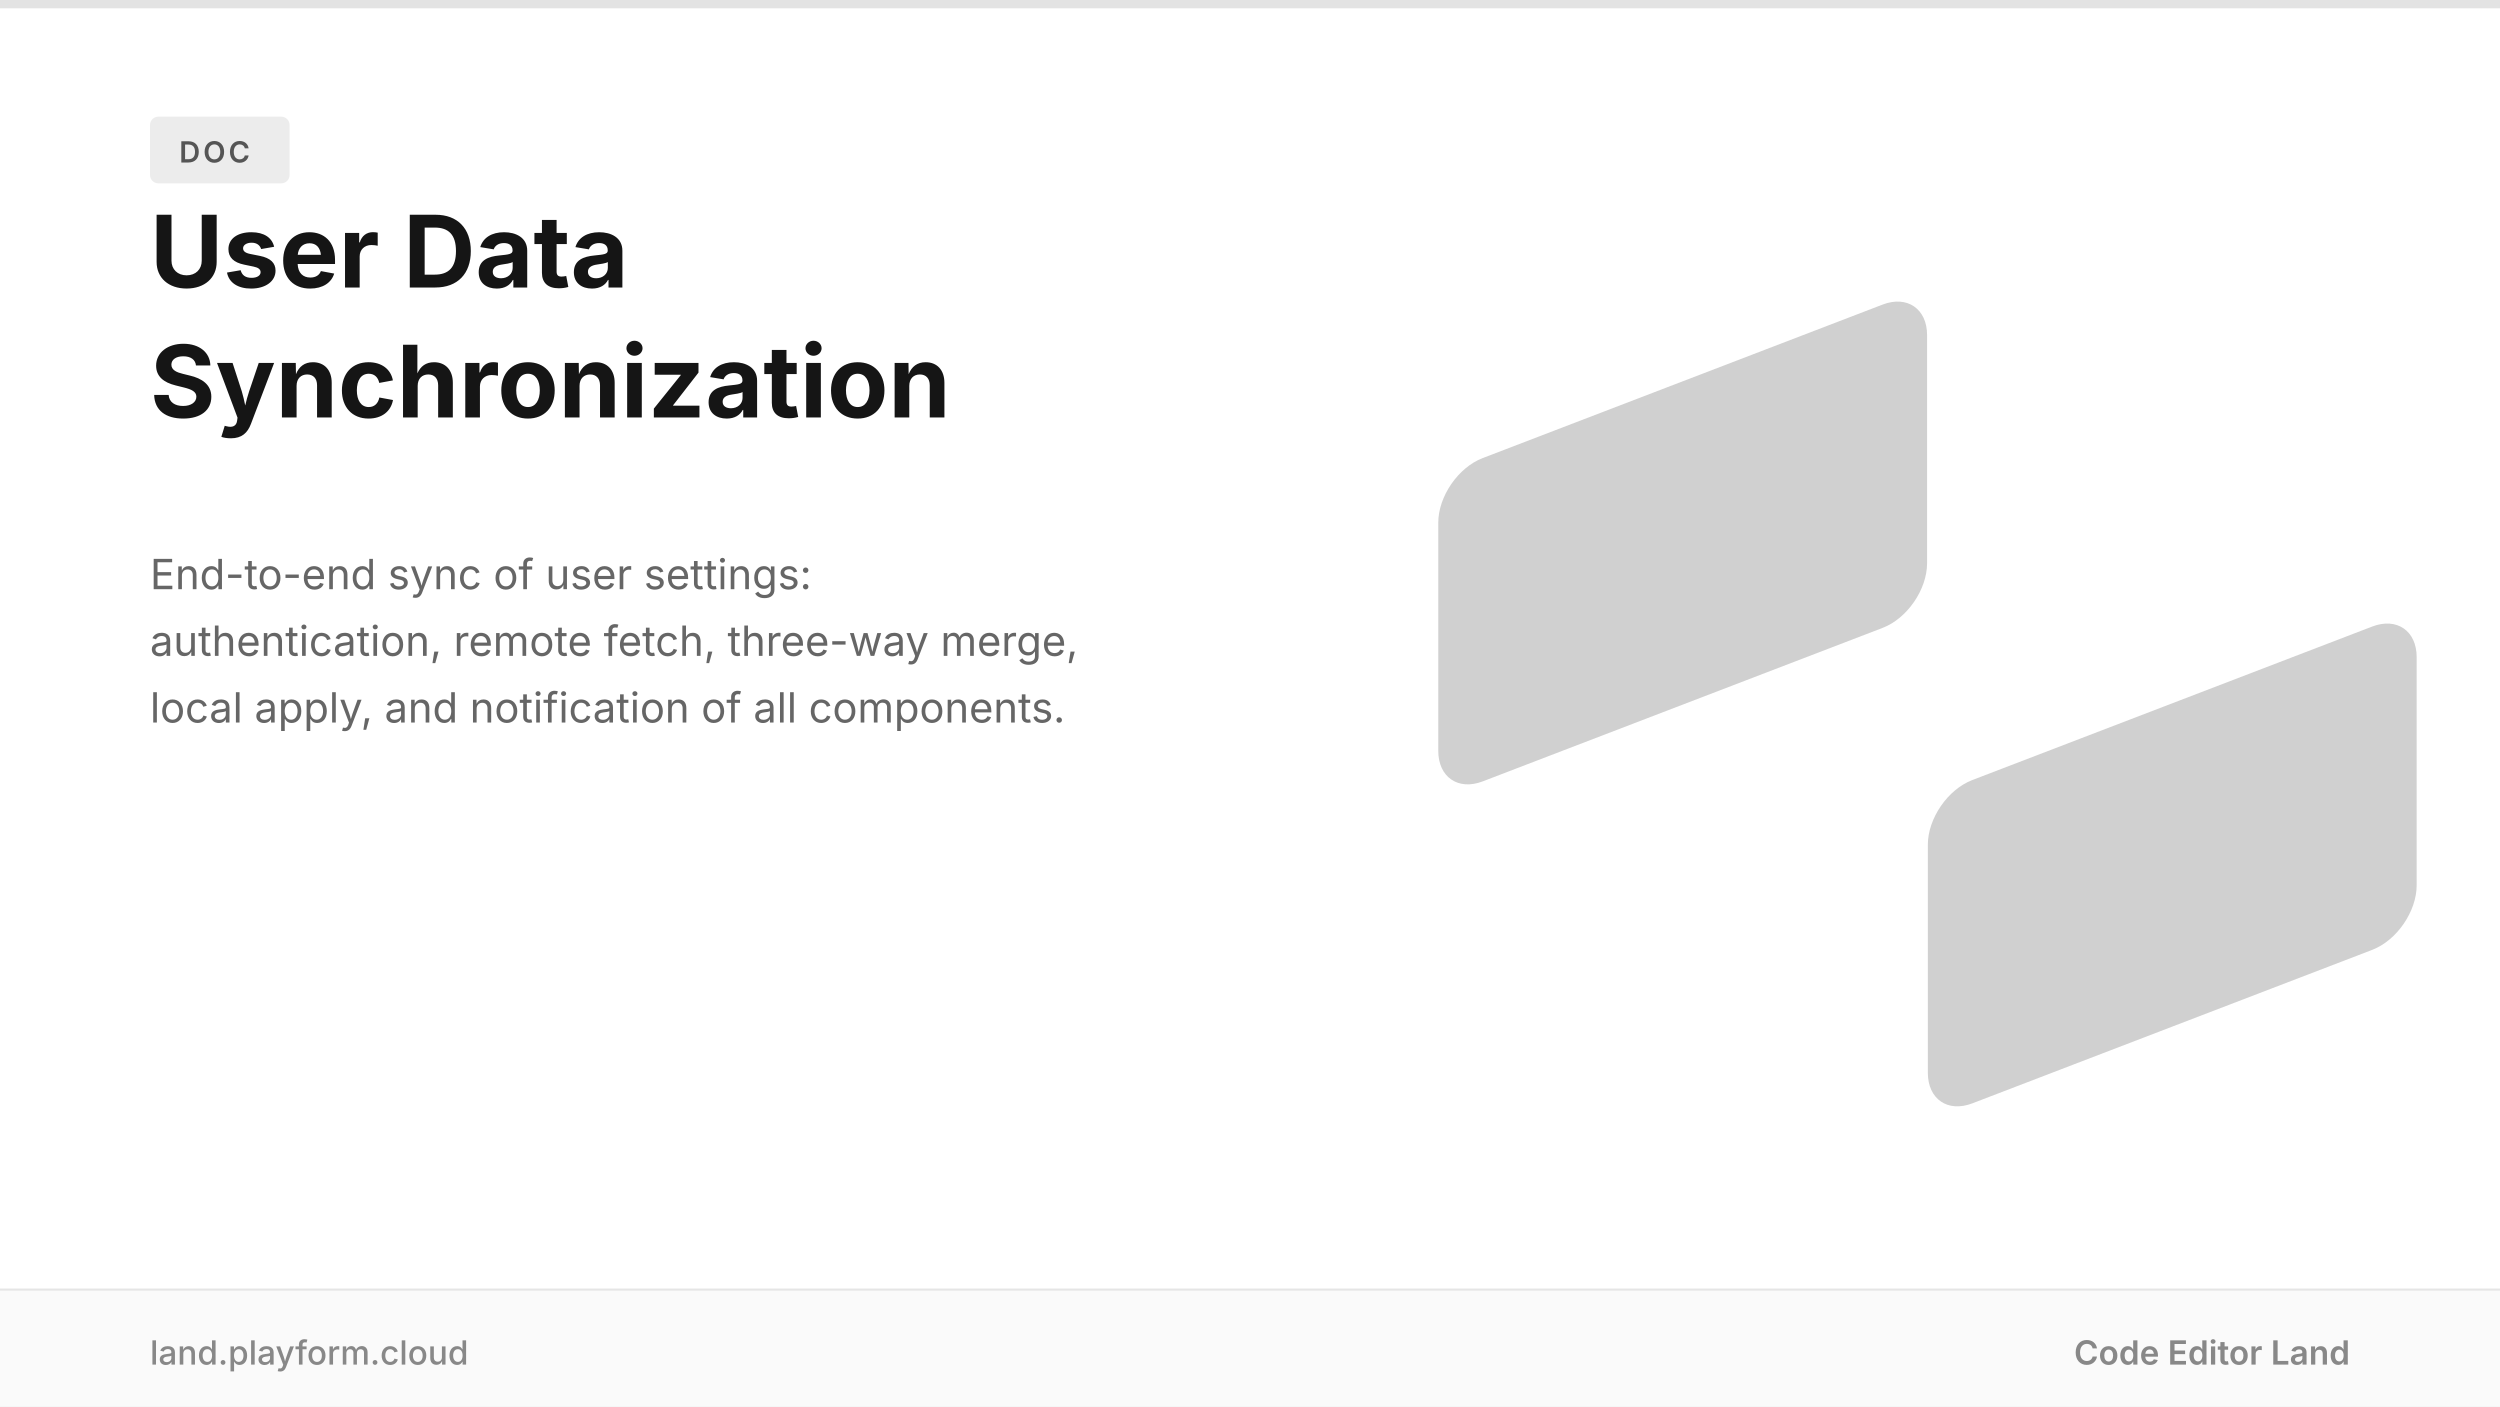
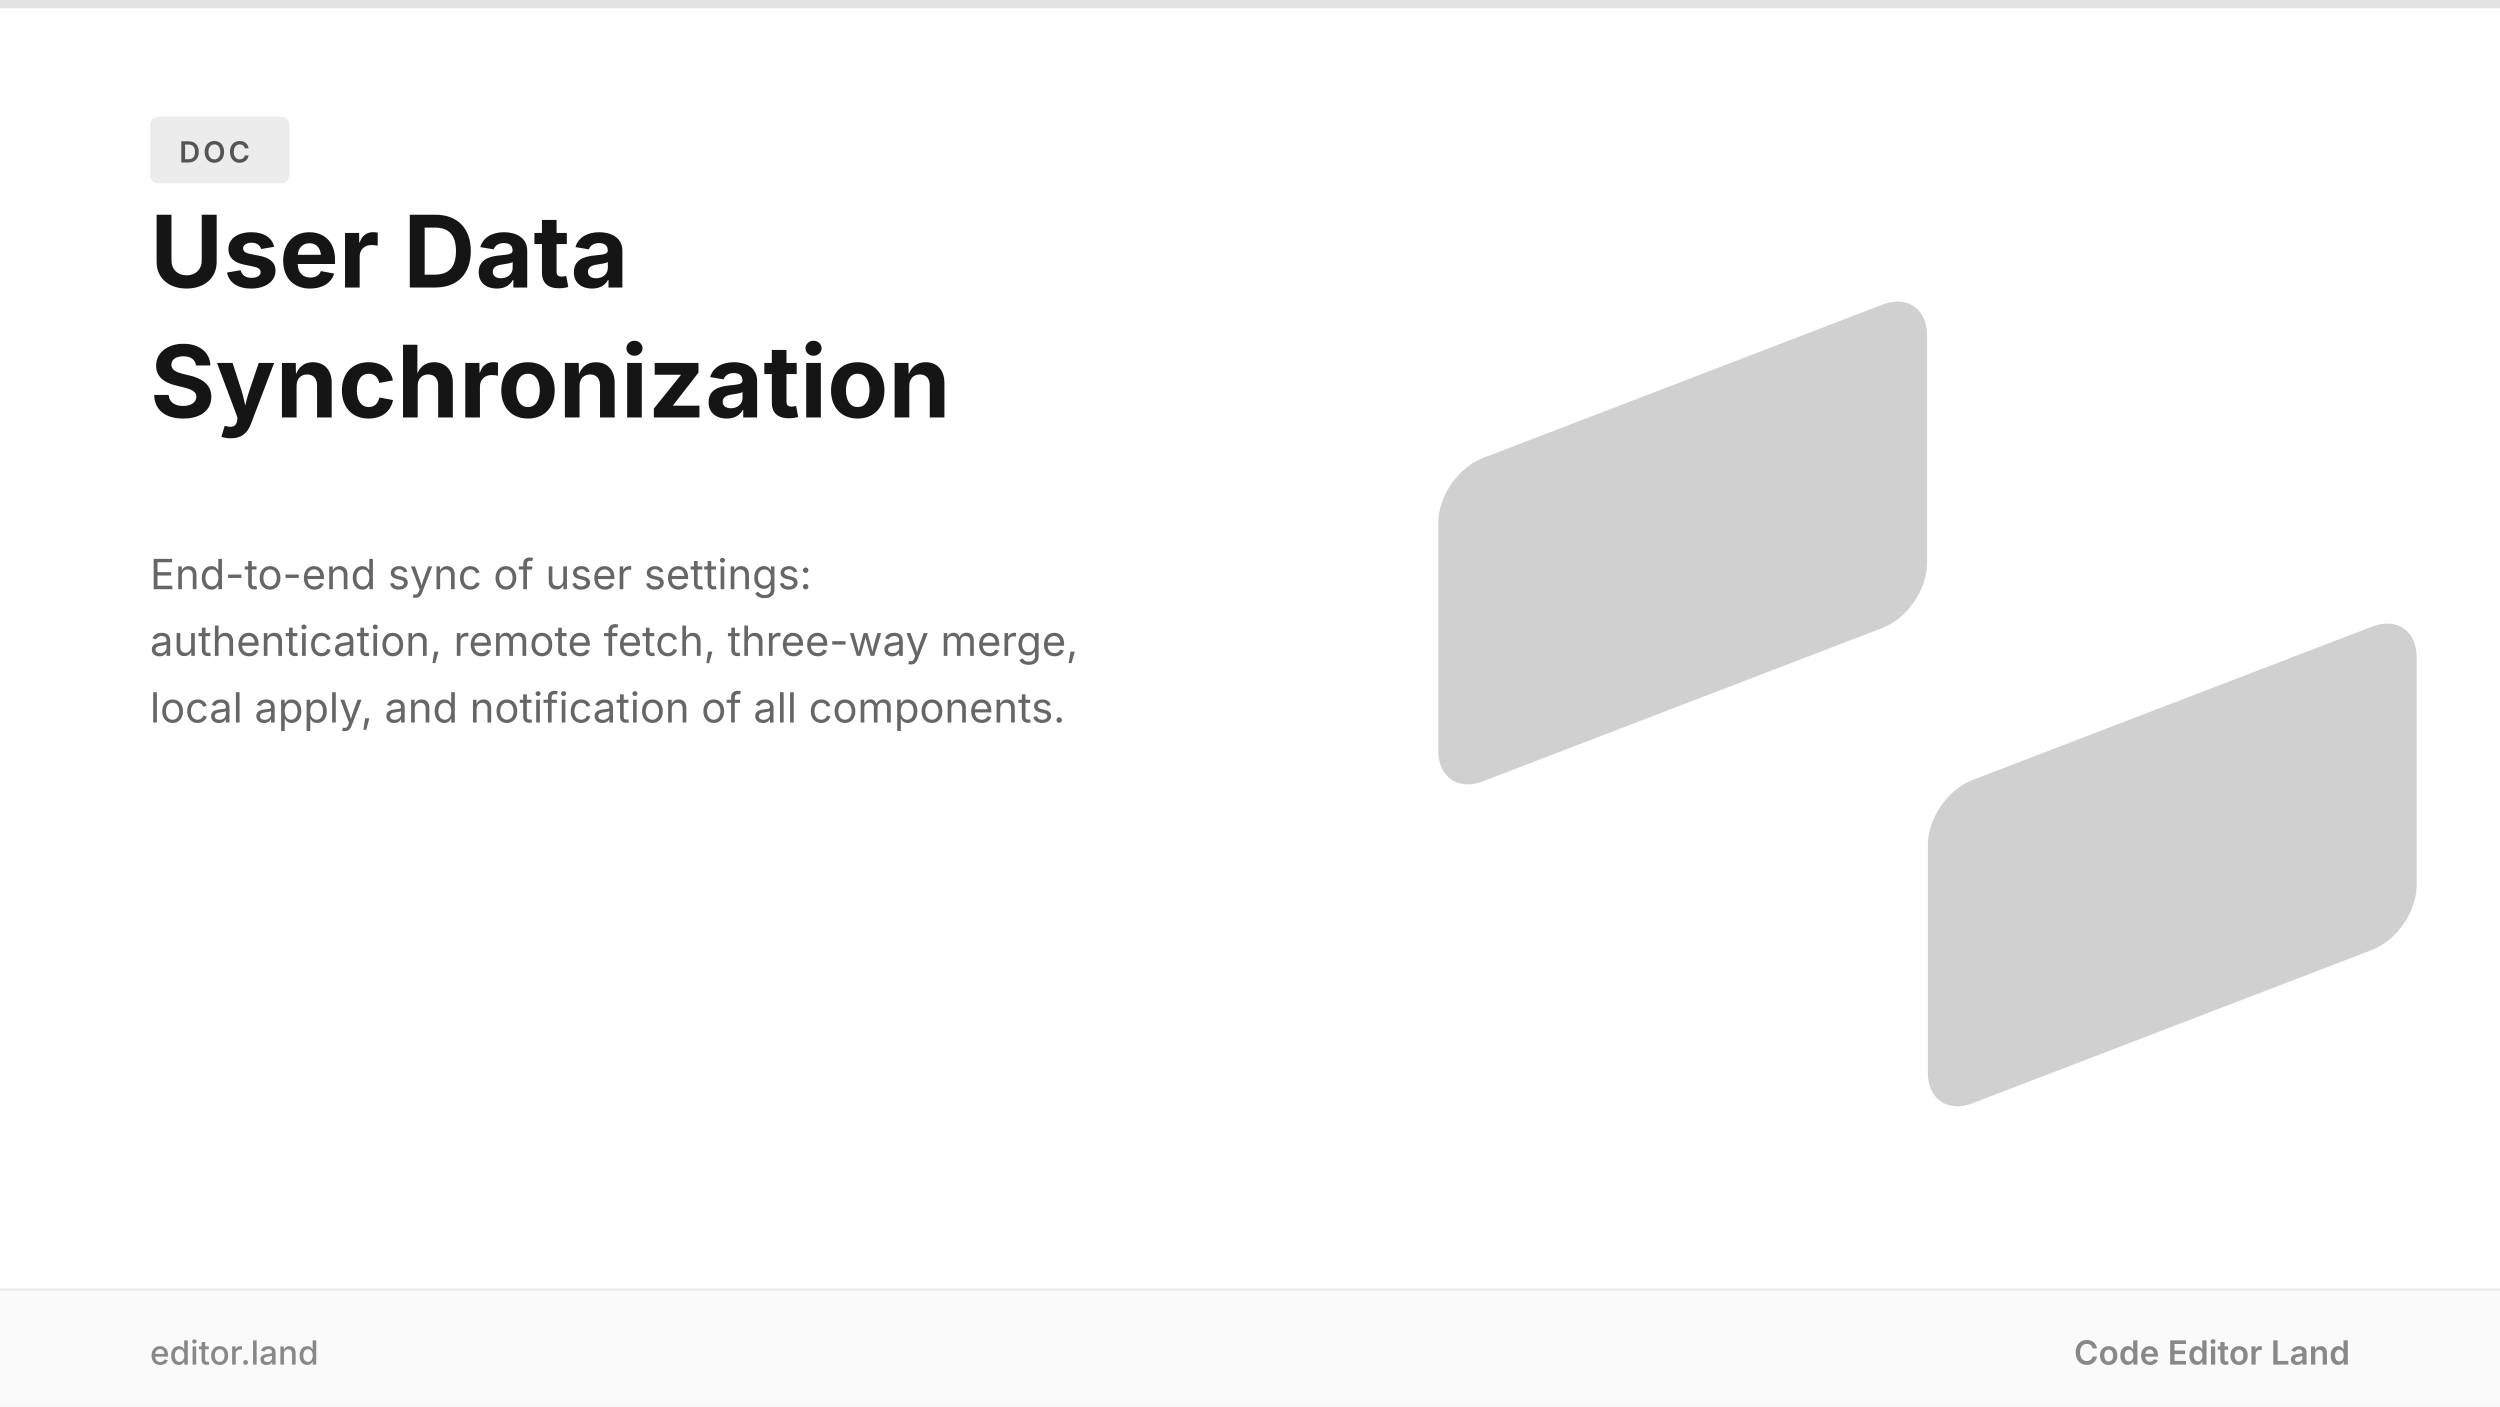
<svg xmlns="http://www.w3.org/2000/svg" width="1200" height="675" viewBox="0 0 1200 675">
  <path fill="#fff" d="M0 0h1200v675H0z" />
  <path fill="#151515" fill-opacity=".12" d="M0 0h1200v4H0z" />
  <rect width="1005.28" height="620.771" fill="#151515" fill-opacity=".2" rx="91.389" transform="matrix(-.2334 .08959 0 .25 925 138)" />
  <rect width="1005.28" height="620.771" fill="#151515" fill-opacity=".2" rx="91.389" transform="matrix(-.2334 .08959 0 .25 1160 292.55)" />
  <rect width="67" height="32" x="72" y="56" fill="#151515" fill-opacity=".08" rx="4" />
  <text x="86" y="78" fill="#555" font-family="system-ui, -apple-system, 'Segoe UI', sans-serif" font-size="14" font-weight="600" letter-spacing=".1em">DOC</text>
  <text x="72" y="138" fill="#151515" font-family="system-ui, -apple-system, 'Segoe UI', sans-serif" font-size="48" font-weight="700">User Data</text>
  <text x="72" y="200.4" fill="#151515" font-family="system-ui, -apple-system, 'Segoe UI', sans-serif" font-size="48" font-weight="700">Synchronization</text>
  <text x="72" y="282.8" fill="#666" font-family="system-ui, -apple-system, 'Segoe UI', sans-serif" font-size="20" font-weight="400">End-to-end sync of user settings:</text>
  <text x="72" y="314.8" fill="#666" font-family="system-ui, -apple-system, 'Segoe UI', sans-serif" font-size="20" font-weight="400">authentication, remote fetch, three-way merge,</text>
  <text x="72" y="346.8" fill="#666" font-family="system-ui, -apple-system, 'Segoe UI', sans-serif" font-size="20" font-weight="400">local apply, and notification of all components.</text>
  <path fill="#fafafa" d="M0 619h1200v56H0z" />
  <path stroke="#e5e5e5" d="M0 619h1200" />
-   <text x="72" y="655" fill="#888" font-family="system-ui, -apple-system, 'Segoe UI', sans-serif" font-size="16" font-weight="500">land.playform.cloud</text>
+   <text x="72" y="655" fill="#888" font-family="system-ui, -apple-system, 'Segoe UI', sans-serif" font-size="16" font-weight="500">editor.land</text>
  <text x="1128" y="655" fill="#888" font-family="system-ui, -apple-system, 'Segoe UI', sans-serif" font-size="16" font-weight="600" text-anchor="end">Code Editor Land</text>
</svg>
